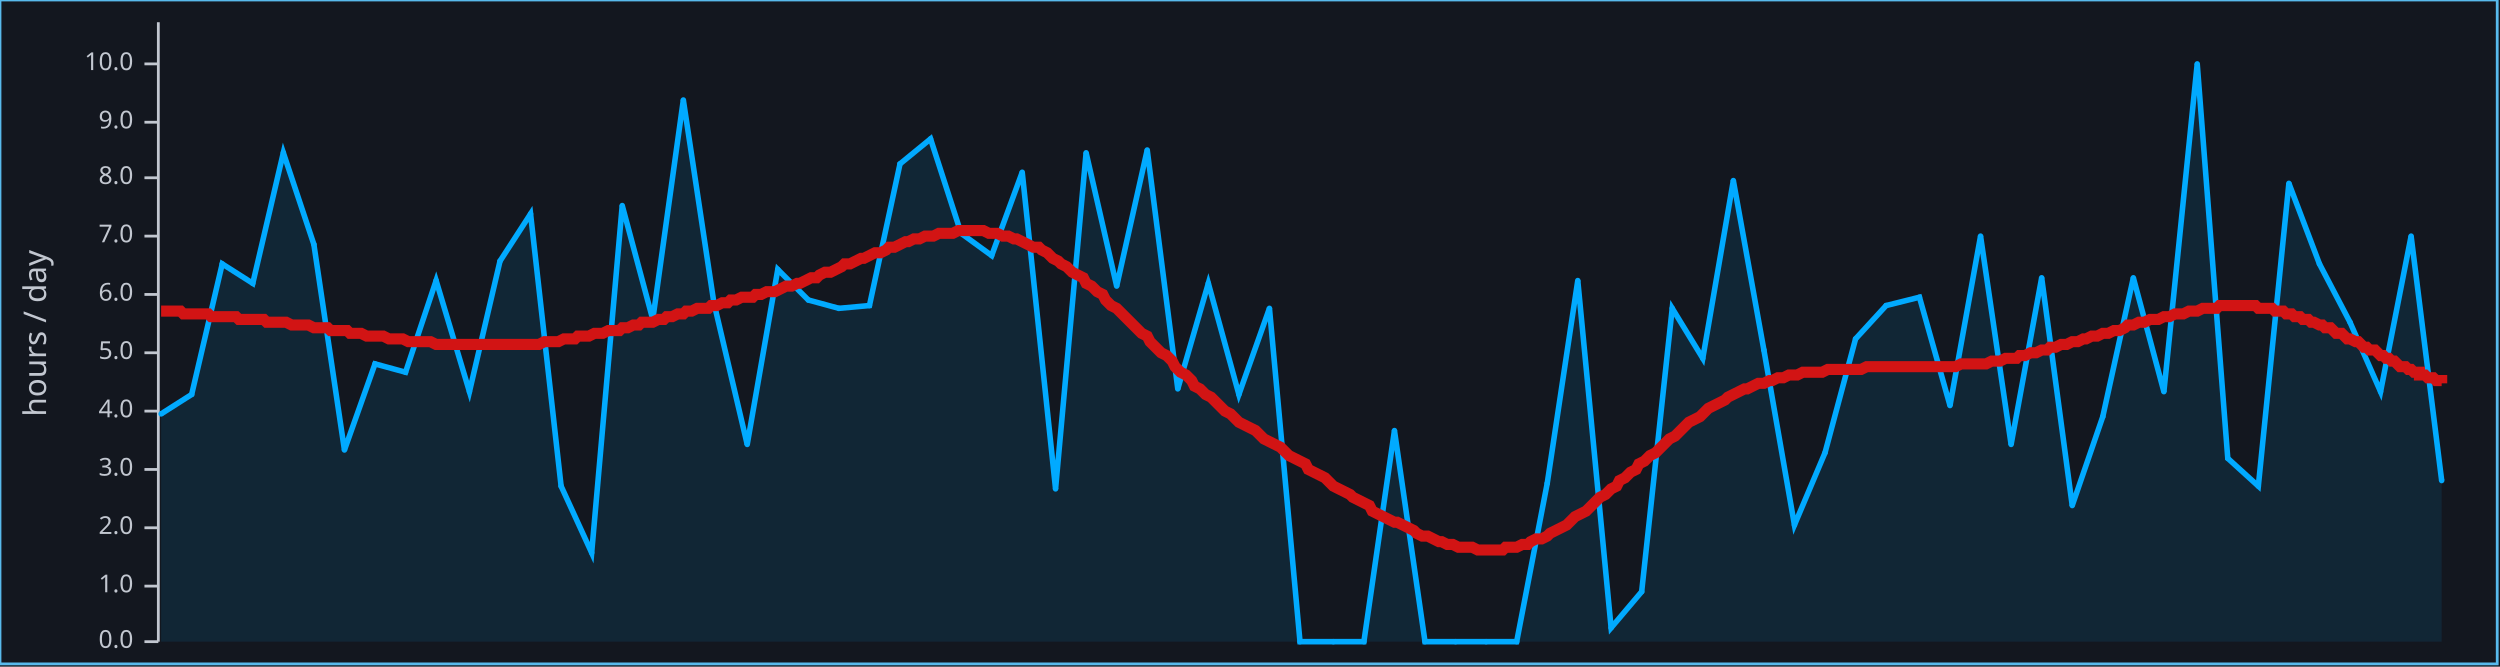
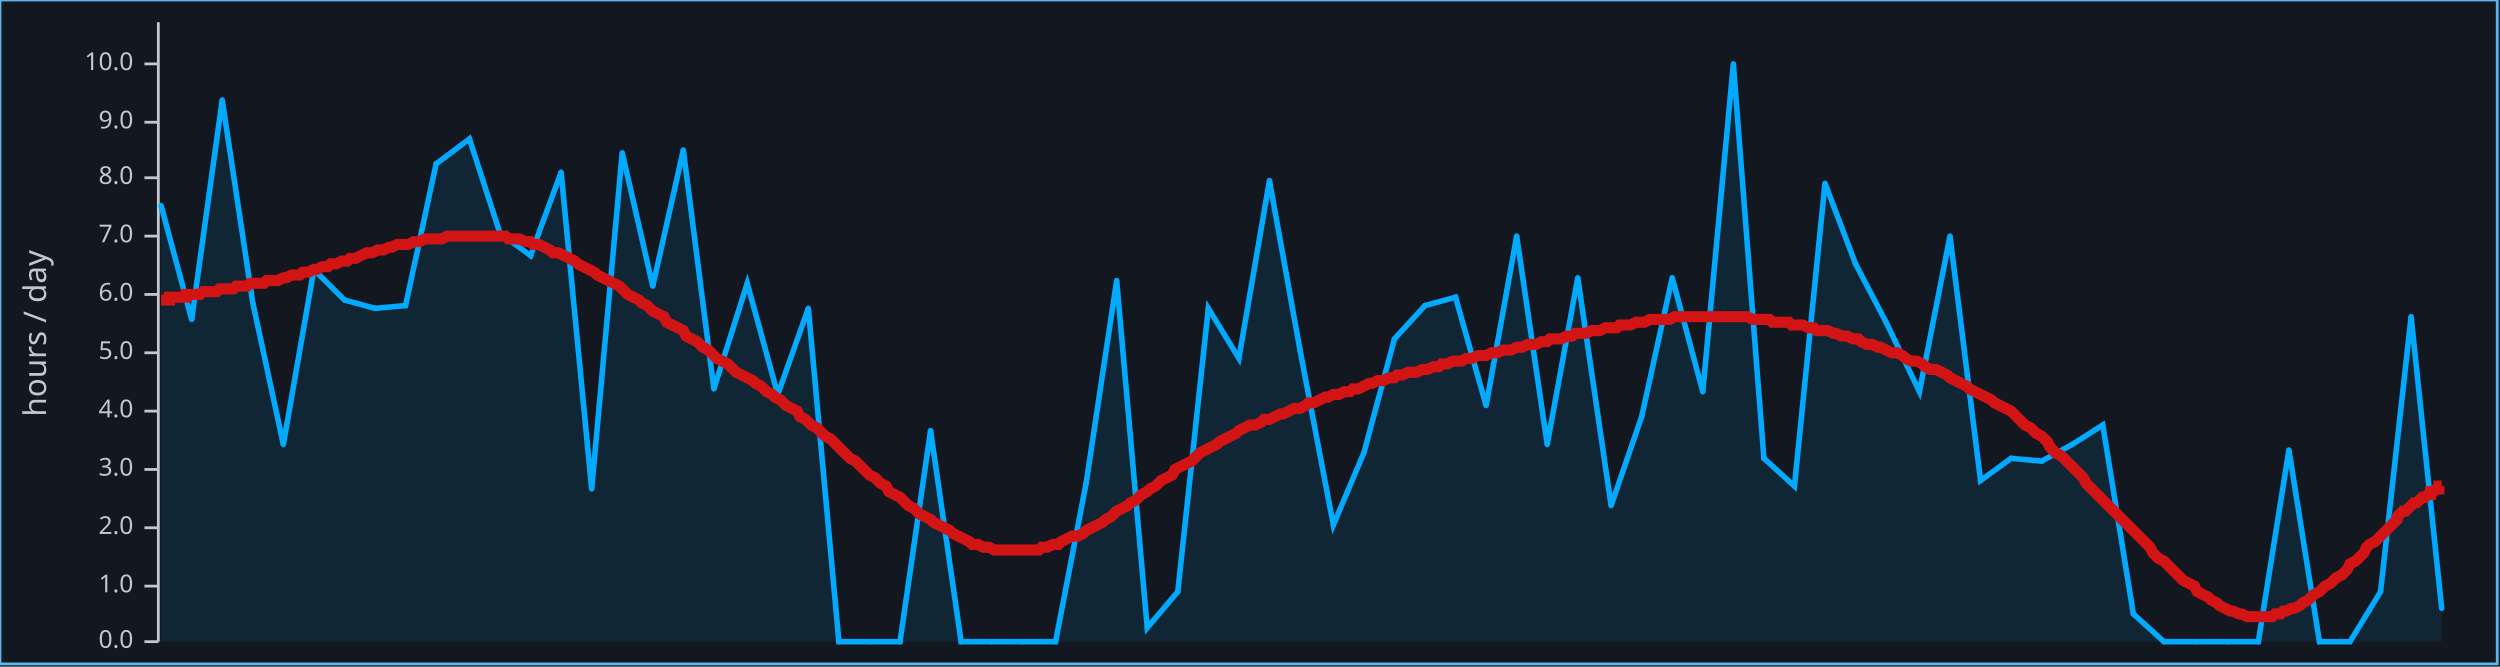
<svg xmlns="http://www.w3.org/2000/svg" width="900" height="240" viewBox="0 0 900 240">
  <rect x="0" y="0" width="900" height="240" opacity="1" fill="#13171F" stroke="none" />
  <rect x="0" y="0" width="899" height="239" opacity="1" fill="none" stroke="#58BAEC" />
  <text x="8" y="120" dy="0.76em" text-anchor="middle" font-family="sans-serif" font-size="11.29" opacity="1" fill="#C2C7D0" transform="rotate(270, 8, 120)">
hours / day
</text>
  <polyline fill="none" opacity="1" stroke="#C2C7D0" stroke-width="1" points="57,8 57,231 " />
  <text x="48" y="231" dy="0.5ex" text-anchor="end" font-family="sans-serif" font-size="8.871" opacity="1" fill="#C2C7D0">
0.0
</text>
  <polyline fill="none" opacity="1" stroke="#C2C7D0" stroke-width="1" points="52,231 57,231 " />
  <text x="48" y="211" dy="0.5ex" text-anchor="end" font-family="sans-serif" font-size="8.871" opacity="1" fill="#C2C7D0">
1.0
</text>
  <polyline fill="none" opacity="1" stroke="#C2C7D0" stroke-width="1" points="52,211 57,211 " />
  <text x="48" y="190" dy="0.5ex" text-anchor="end" font-family="sans-serif" font-size="8.871" opacity="1" fill="#C2C7D0">
2.0
</text>
  <polyline fill="none" opacity="1" stroke="#C2C7D0" stroke-width="1" points="52,190 57,190 " />
  <text x="48" y="169" dy="0.5ex" text-anchor="end" font-family="sans-serif" font-size="8.871" opacity="1" fill="#C2C7D0">
3.0
</text>
  <polyline fill="none" opacity="1" stroke="#C2C7D0" stroke-width="1" points="52,169 57,169 " />
  <text x="48" y="148" dy="0.5ex" text-anchor="end" font-family="sans-serif" font-size="8.871" opacity="1" fill="#C2C7D0">
4.0
</text>
  <polyline fill="none" opacity="1" stroke="#C2C7D0" stroke-width="1" points="52,148 57,148 " />
  <text x="48" y="127" dy="0.5ex" text-anchor="end" font-family="sans-serif" font-size="8.871" opacity="1" fill="#C2C7D0">
5.0
</text>
  <polyline fill="none" opacity="1" stroke="#C2C7D0" stroke-width="1" points="52,127 57,127 " />
  <text x="48" y="106" dy="0.5ex" text-anchor="end" font-family="sans-serif" font-size="8.871" opacity="1" fill="#C2C7D0">
6.0
</text>
  <polyline fill="none" opacity="1" stroke="#C2C7D0" stroke-width="1" points="52,106 57,106 " />
  <text x="48" y="85" dy="0.5ex" text-anchor="end" font-family="sans-serif" font-size="8.871" opacity="1" fill="#C2C7D0">
7.0
</text>
  <polyline fill="none" opacity="1" stroke="#C2C7D0" stroke-width="1" points="52,85 57,85 " />
  <text x="48" y="64" dy="0.5ex" text-anchor="end" font-family="sans-serif" font-size="8.871" opacity="1" fill="#C2C7D0">
8.0
</text>
  <polyline fill="none" opacity="1" stroke="#C2C7D0" stroke-width="1" points="52,64 57,64 " />
  <text x="48" y="44" dy="0.5ex" text-anchor="end" font-family="sans-serif" font-size="8.871" opacity="1" fill="#C2C7D0">
9.0
</text>
  <polyline fill="none" opacity="1" stroke="#C2C7D0" stroke-width="1" points="52,44 57,44 " />
  <text x="48" y="23" dy="0.5ex" text-anchor="end" font-family="sans-serif" font-size="8.871" opacity="1" fill="#C2C7D0">
10.0
</text>
  <polyline fill="none" opacity="1" stroke="#C2C7D0" stroke-width="1" points="52,23 57,23 " />
-   <polygon opacity="0.1" fill="#01AAFF" points="58,149 69,142 80,95 91,102 102,55 113,88 124,162 135,131 146,134 157,101 169,141 180,94 191,77 202,175 213,199 224,74 235,115 246,36 257,109 269,160 280,97 291,108 302,111 313,110 324,59 335,50 346,84 357,92 368,62 380,176 391,55 402,103 413,54 424,140 435,102 446,142 457,111 468,231 480,231 491,231 502,155 513,231 524,231 535,231 546,231 557,174 568,101 580,226 591,213 602,111 613,129 624,65 635,126 646,189 657,163 668,122 679,110 691,107 702,146 713,85 724,160 735,100 746,182 757,150 768,100 779,141 791,23 802,165 813,175 824,66 835,95 846,116 857,141 868,85 879,173 879,231 58,231 " />
-   <polyline fill="none" opacity="1" stroke="#01AAFF" stroke-width="2" points="58,149 69,142 80,95 91,102 102,55 113,88 124,162 135,131 146,134 157,101 169,141 180,94 191,77 202,175 213,199 224,74 235,115 246,36 257,109 269,160 280,97 291,108 302,111 313,110 324,59 335,50 346,84 357,92 368,62 380,176 391,55 402,103 413,54 424,140 435,102 446,142 457,111 468,231 480,231 491,231 502,155 513,231 524,231 535,231 546,231 557,174 568,101 580,226 591,213 602,111 613,129 624,65 635,126 646,189 657,163 668,122 679,110 691,107 702,146 713,85 724,160 735,100 746,182 757,150 768,100 779,141 791,23 802,165 813,175 824,66 835,95 846,116 857,141 868,85 879,173 " />
-   <circle cx="58" cy="149" r="1" opacity="1" fill="#01AAFF" stroke="none" stroke-width="1" />
-   <circle cx="69" cy="142" r="1" opacity="1" fill="#01AAFF" stroke="none" stroke-width="1" />
-   <circle cx="80" cy="95" r="1" opacity="1" fill="#01AAFF" stroke="none" stroke-width="1" />
-   <circle cx="91" cy="102" r="1" opacity="1" fill="#01AAFF" stroke="none" stroke-width="1" />
-   <circle cx="102" cy="55" r="1" opacity="1" fill="#01AAFF" stroke="none" stroke-width="1" />
-   <circle cx="113" cy="88" r="1" opacity="1" fill="#01AAFF" stroke="none" stroke-width="1" />
-   <circle cx="124" cy="162" r="1" opacity="1" fill="#01AAFF" stroke="none" stroke-width="1" />
-   <circle cx="135" cy="131" r="1" opacity="1" fill="#01AAFF" stroke="none" stroke-width="1" />
-   <circle cx="146" cy="134" r="1" opacity="1" fill="#01AAFF" stroke="none" stroke-width="1" />
-   <circle cx="157" cy="101" r="1" opacity="1" fill="#01AAFF" stroke="none" stroke-width="1" />
-   <circle cx="169" cy="141" r="1" opacity="1" fill="#01AAFF" stroke="none" stroke-width="1" />
-   <circle cx="180" cy="94" r="1" opacity="1" fill="#01AAFF" stroke="none" stroke-width="1" />
-   <circle cx="191" cy="77" r="1" opacity="1" fill="#01AAFF" stroke="none" stroke-width="1" />
-   <circle cx="202" cy="175" r="1" opacity="1" fill="#01AAFF" stroke="none" stroke-width="1" />
-   <circle cx="213" cy="199" r="1" opacity="1" fill="#01AAFF" stroke="none" stroke-width="1" />
-   <circle cx="224" cy="74" r="1" opacity="1" fill="#01AAFF" stroke="none" stroke-width="1" />
-   <circle cx="235" cy="115" r="1" opacity="1" fill="#01AAFF" stroke="none" stroke-width="1" />
-   <circle cx="246" cy="36" r="1" opacity="1" fill="#01AAFF" stroke="none" stroke-width="1" />
-   <circle cx="257" cy="109" r="1" opacity="1" fill="#01AAFF" stroke="none" stroke-width="1" />
-   <circle cx="269" cy="160" r="1" opacity="1" fill="#01AAFF" stroke="none" stroke-width="1" />
-   <circle cx="280" cy="97" r="1" opacity="1" fill="#01AAFF" stroke="none" stroke-width="1" />
-   <circle cx="291" cy="108" r="1" opacity="1" fill="#01AAFF" stroke="none" stroke-width="1" />
-   <circle cx="302" cy="111" r="1" opacity="1" fill="#01AAFF" stroke="none" stroke-width="1" />
-   <circle cx="313" cy="110" r="1" opacity="1" fill="#01AAFF" stroke="none" stroke-width="1" />
-   <circle cx="324" cy="59" r="1" opacity="1" fill="#01AAFF" stroke="none" stroke-width="1" />
-   <circle cx="335" cy="50" r="1" opacity="1" fill="#01AAFF" stroke="none" stroke-width="1" />
-   <circle cx="346" cy="84" r="1" opacity="1" fill="#01AAFF" stroke="none" stroke-width="1" />
-   <circle cx="357" cy="92" r="1" opacity="1" fill="#01AAFF" stroke="none" stroke-width="1" />
-   <circle cx="368" cy="62" r="1" opacity="1" fill="#01AAFF" stroke="none" stroke-width="1" />
-   <circle cx="380" cy="176" r="1" opacity="1" fill="#01AAFF" stroke="none" stroke-width="1" />
-   <circle cx="391" cy="55" r="1" opacity="1" fill="#01AAFF" stroke="none" stroke-width="1" />
-   <circle cx="402" cy="103" r="1" opacity="1" fill="#01AAFF" stroke="none" stroke-width="1" />
-   <circle cx="413" cy="54" r="1" opacity="1" fill="#01AAFF" stroke="none" stroke-width="1" />
-   <circle cx="424" cy="140" r="1" opacity="1" fill="#01AAFF" stroke="none" stroke-width="1" />
-   <circle cx="435" cy="102" r="1" opacity="1" fill="#01AAFF" stroke="none" stroke-width="1" />
-   <circle cx="446" cy="142" r="1" opacity="1" fill="#01AAFF" stroke="none" stroke-width="1" />
-   <circle cx="457" cy="111" r="1" opacity="1" fill="#01AAFF" stroke="none" stroke-width="1" />
-   <circle cx="468" cy="231" r="1" opacity="1" fill="#01AAFF" stroke="none" stroke-width="1" />
-   <circle cx="480" cy="231" r="1" opacity="1" fill="#01AAFF" stroke="none" stroke-width="1" />
-   <circle cx="491" cy="231" r="1" opacity="1" fill="#01AAFF" stroke="none" stroke-width="1" />
-   <circle cx="502" cy="155" r="1" opacity="1" fill="#01AAFF" stroke="none" stroke-width="1" />
-   <circle cx="513" cy="231" r="1" opacity="1" fill="#01AAFF" stroke="none" stroke-width="1" />
-   <circle cx="524" cy="231" r="1" opacity="1" fill="#01AAFF" stroke="none" stroke-width="1" />
-   <circle cx="535" cy="231" r="1" opacity="1" fill="#01AAFF" stroke="none" stroke-width="1" />
-   <circle cx="546" cy="231" r="1" opacity="1" fill="#01AAFF" stroke="none" stroke-width="1" />
-   <circle cx="557" cy="174" r="1" opacity="1" fill="#01AAFF" stroke="none" stroke-width="1" />
-   <circle cx="568" cy="101" r="1" opacity="1" fill="#01AAFF" stroke="none" stroke-width="1" />
-   <circle cx="580" cy="226" r="1" opacity="1" fill="#01AAFF" stroke="none" stroke-width="1" />
-   <circle cx="591" cy="213" r="1" opacity="1" fill="#01AAFF" stroke="none" stroke-width="1" />
-   <circle cx="602" cy="111" r="1" opacity="1" fill="#01AAFF" stroke="none" stroke-width="1" />
-   <circle cx="613" cy="129" r="1" opacity="1" fill="#01AAFF" stroke="none" stroke-width="1" />
-   <circle cx="624" cy="65" r="1" opacity="1" fill="#01AAFF" stroke="none" stroke-width="1" />
-   <circle cx="635" cy="126" r="1" opacity="1" fill="#01AAFF" stroke="none" stroke-width="1" />
-   <circle cx="646" cy="189" r="1" opacity="1" fill="#01AAFF" stroke="none" stroke-width="1" />
-   <circle cx="657" cy="163" r="1" opacity="1" fill="#01AAFF" stroke="none" stroke-width="1" />
-   <circle cx="668" cy="122" r="1" opacity="1" fill="#01AAFF" stroke="none" stroke-width="1" />
-   <circle cx="679" cy="110" r="1" opacity="1" fill="#01AAFF" stroke="none" stroke-width="1" />
-   <circle cx="691" cy="107" r="1" opacity="1" fill="#01AAFF" stroke="none" stroke-width="1" />
-   <circle cx="702" cy="146" r="1" opacity="1" fill="#01AAFF" stroke="none" stroke-width="1" />
-   <circle cx="713" cy="85" r="1" opacity="1" fill="#01AAFF" stroke="none" stroke-width="1" />
-   <circle cx="724" cy="160" r="1" opacity="1" fill="#01AAFF" stroke="none" stroke-width="1" />
-   <circle cx="735" cy="100" r="1" opacity="1" fill="#01AAFF" stroke="none" stroke-width="1" />
-   <circle cx="746" cy="182" r="1" opacity="1" fill="#01AAFF" stroke="none" stroke-width="1" />
-   <circle cx="757" cy="150" r="1" opacity="1" fill="#01AAFF" stroke="none" stroke-width="1" />
-   <circle cx="768" cy="100" r="1" opacity="1" fill="#01AAFF" stroke="none" stroke-width="1" />
-   <circle cx="779" cy="141" r="1" opacity="1" fill="#01AAFF" stroke="none" stroke-width="1" />
-   <circle cx="791" cy="23" r="1" opacity="1" fill="#01AAFF" stroke="none" stroke-width="1" />
-   <circle cx="802" cy="165" r="1" opacity="1" fill="#01AAFF" stroke="none" stroke-width="1" />
-   <circle cx="813" cy="175" r="1" opacity="1" fill="#01AAFF" stroke="none" stroke-width="1" />
-   <circle cx="824" cy="66" r="1" opacity="1" fill="#01AAFF" stroke="none" stroke-width="1" />
-   <circle cx="835" cy="95" r="1" opacity="1" fill="#01AAFF" stroke="none" stroke-width="1" />
-   <circle cx="846" cy="116" r="1" opacity="1" fill="#01AAFF" stroke="none" stroke-width="1" />
-   <circle cx="857" cy="141" r="1" opacity="1" fill="#01AAFF" stroke="none" stroke-width="1" />
-   <circle cx="868" cy="85" r="1" opacity="1" fill="#01AAFF" stroke="none" stroke-width="1" />
-   <circle cx="879" cy="173" r="1" opacity="1" fill="#01AAFF" stroke="none" stroke-width="1" />
-   <polyline fill="none" opacity="1" stroke="#D21414" stroke-width="4" points="58,112 58,112 58,112 59,112 59,112 60,112 60,112 61,112 61,112 61,112 62,112 63,112 63,112 64,112 64,112 65,112 65,112 66,113 67,113 67,113 68,113 69,113 69,113 70,113 71,113 71,113 72,113 73,113 74,113 75,113 75,113 76,114 77,114 78,114 79,114 80,114 81,114 82,114 83,114 84,114 85,114 86,115 87,115 88,115 89,115 90,115 91,115 93,115 94,115 95,115 96,116 98,116 99,116 100,116 102,116 103,116 105,117 106,117 108,117 109,117 111,117 113,118 114,118 116,118 118,118 119,119 121,119 123,119 125,119 126,120 128,120 130,120 132,121 134,121 136,121 138,121 140,122 141,122 143,122 145,122 147,123 149,123 151,123 153,123 155,123 157,124 159,124 161,124 163,124 165,124 167,124 169,124 170,124 172,124 174,124 176,124 178,124 180,124 182,124 183,124 185,124 187,124 189,124 191,124 192,124 194,124 196,123 198,123 199,123 201,123 203,122 205,122 207,122 208,121 210,121 212,121 214,120 215,120 217,120 219,119 221,119 223,119 224,118 226,118 228,117 230,117 231,116 233,116 235,116 237,115 239,115 240,114 242,114 244,113 246,113 247,112 249,112 251,111 253,111 255,111 256,110 258,110 260,109 262,109 263,108 265,108 267,107 269,107 271,107 272,106 274,106 276,105 278,105 279,105 281,104 283,103 285,103 287,102 288,102 290,101 292,100 294,100 295,99 297,98 299,98 301,97 303,96 304,95 306,95 308,94 310,93 311,93 313,92 315,91 317,91 319,90 320,89 322,89 324,88 326,87 327,87 329,86 331,86 333,85 335,85 336,85 338,84 340,84 342,84 343,84 345,83 347,83 349,83 350,83 352,83 354,83 356,84 358,84 359,84 361,85 363,85 365,86 366,86 368,87 370,88 372,89 374,89 375,90 377,91 379,93 381,94 382,95 384,96 386,98 388,99 390,100 391,102 393,103 395,105 397,106 398,108 400,110 402,111 404,113 406,115 407,116 409,118 411,120 413,121 414,123 416,125 418,127 420,128 422,130 423,132 425,134 427,135 429,137 430,139 432,140 434,142 436,143 438,145 439,146 441,148 443,149 445,151 446,152 448,153 450,154 452,155 454,157 455,158 457,159 459,160 461,161 462,162 464,164 466,165 468,166 470,167 471,169 473,170 475,171 477,172 478,173 480,175 482,176 484,177 486,178 487,179 489,180 491,181 493,182 494,184 496,185 498,186 500,187 502,188 503,188 505,189 507,190 509,191 510,192 512,193 514,193 516,194 518,195 519,195 521,196 523,196 525,197 526,197 528,197 530,197 532,198 534,198 535,198 537,198 539,198 541,198 542,197 544,197 546,197 548,196 550,196 551,195 553,194 555,194 557,193 558,192 560,191 562,190 564,189 566,187 567,186 569,185 571,184 573,182 574,181 576,179 578,178 580,176 582,175 583,173 585,172 587,170 589,169 590,167 592,166 594,164 596,163 598,161 599,160 601,158 603,157 605,155 606,154 608,152 610,151 612,150 614,148 615,147 617,146 619,145 621,144 622,143 624,142 626,141 628,140 629,140 631,139 633,138 635,138 637,137 638,137 640,136 642,136 644,135 645,135 647,135 649,134 651,134 653,134 654,134 656,134 658,133 660,133 661,133 663,133 665,133 667,133 669,133 670,133 672,132 674,132 676,132 677,132 679,132 681,132 683,132 685,132 686,132 688,132 690,132 692,132 693,132 695,132 697,132 699,132 701,132 702,132 704,132 706,131 708,131 709,131 711,131 713,131 715,131 717,130 718,130 720,130 722,129 724,129 726,129 727,128 729,128 731,127 733,127 735,126 737,126 738,125 740,125 742,124 744,124 746,123 748,123 750,122 751,122 753,121 755,121 757,120 759,120 761,119 763,119 765,118 766,117 768,117 770,116 772,116 774,115 775,115 777,115 779,114 781,114 783,113 784,113 786,113 788,112 790,112 791,112 793,111 795,111 796,111 798,111 799,110 801,110 803,110 804,110 806,110 807,110 809,110 810,110 812,110 813,111 815,111 816,111 818,111 819,112 821,112 822,112 823,113 825,113 826,114 828,114 829,115 831,115 832,116 833,116 835,117 836,117 837,118 839,118 840,119 841,120 843,120 844,121 845,122 846,122 848,123 849,123 850,124 851,125 852,125 853,126 855,126 856,127 857,128 858,128 859,129 860,129 861,130 862,130 863,131 863,131 864,132 865,132 866,132 867,133 868,133 868,133 869,134 870,134 870,134 871,134 871,135 872,135 873,135 873,135 873,135 874,136 874,136 875,136 875,136 875,136 876,136 876,136 876,136 876,136 877,137 877,137 877,137 877,137 877,137 878,137 878,137 878,137 878,137 878,137 878,137 878,137 878,137 878,137 878,137 878,137 878,137 879,137 879,137 879,137 879,137 879,137 879,137 879,137 879,137 879,137 879,137 879,137 879,137 879,138 879,138 879,138 " />
+   <polygon opacity="0.1" fill="#01AAFF" points="58,74 69,115 80,36 91,109 102,160 113,97 124,108 135,111 146,110 157,59 169,50 180,84 191,92 202,62 213,176 224,55 235,103 246,54 257,140 269,102 280,142 291,111 302,231 313,231 324,231 335,155 346,231 357,231 368,231 380,231 391,174 402,101 413,226 424,213 435,111 446,129 457,65 468,126 480,189 491,163 502,122 513,110 524,107 535,146 546,85 557,160 568,100 580,182 591,150 602,100 613,141 624,23 635,165 646,175 657,66 668,95 679,116 691,141 702,85 713,173 724,165 735,166 746,160 757,153 768,221 779,231 791,231 802,231 813,231 824,162 835,231 846,231 857,213 868,114 879,219 879,231 58,231 " />
+   <polyline fill="none" opacity="1" stroke="#01AAFF" stroke-width="2" points="58,74 69,115 80,36 91,109 102,160 113,97 124,108 135,111 146,110 157,59 169,50 180,84 191,92 202,62 213,176 224,55 235,103 246,54 257,140 269,102 280,142 291,111 302,231 313,231 324,231 335,155 346,231 357,231 368,231 380,231 391,174 402,101 413,226 424,213 435,111 446,129 457,65 468,126 480,189 491,163 502,122 513,110 524,107 535,146 546,85 557,160 568,100 580,182 591,150 602,100 613,141 624,23 635,165 646,175 657,66 668,95 679,116 691,141 702,85 713,173 724,165 735,166 746,160 757,153 768,221 779,231 791,231 802,231 813,231 824,162 835,231 846,231 857,213 868,114 879,219 " />
+   <circle cx="58" cy="74" r="1" opacity="1" fill="#01AAFF" stroke="none" stroke-width="1" />
+   <circle cx="69" cy="115" r="1" opacity="1" fill="#01AAFF" stroke="none" stroke-width="1" />
+   <circle cx="80" cy="36" r="1" opacity="1" fill="#01AAFF" stroke="none" stroke-width="1" />
+   <circle cx="91" cy="109" r="1" opacity="1" fill="#01AAFF" stroke="none" stroke-width="1" />
+   <circle cx="102" cy="160" r="1" opacity="1" fill="#01AAFF" stroke="none" stroke-width="1" />
+   <circle cx="113" cy="97" r="1" opacity="1" fill="#01AAFF" stroke="none" stroke-width="1" />
+   <circle cx="124" cy="108" r="1" opacity="1" fill="#01AAFF" stroke="none" stroke-width="1" />
+   <circle cx="135" cy="111" r="1" opacity="1" fill="#01AAFF" stroke="none" stroke-width="1" />
+   <circle cx="146" cy="110" r="1" opacity="1" fill="#01AAFF" stroke="none" stroke-width="1" />
+   <circle cx="157" cy="59" r="1" opacity="1" fill="#01AAFF" stroke="none" stroke-width="1" />
+   <circle cx="169" cy="50" r="1" opacity="1" fill="#01AAFF" stroke="none" stroke-width="1" />
+   <circle cx="180" cy="84" r="1" opacity="1" fill="#01AAFF" stroke="none" stroke-width="1" />
+   <circle cx="191" cy="92" r="1" opacity="1" fill="#01AAFF" stroke="none" stroke-width="1" />
+   <circle cx="202" cy="62" r="1" opacity="1" fill="#01AAFF" stroke="none" stroke-width="1" />
+   <circle cx="213" cy="176" r="1" opacity="1" fill="#01AAFF" stroke="none" stroke-width="1" />
+   <circle cx="224" cy="55" r="1" opacity="1" fill="#01AAFF" stroke="none" stroke-width="1" />
+   <circle cx="235" cy="103" r="1" opacity="1" fill="#01AAFF" stroke="none" stroke-width="1" />
+   <circle cx="246" cy="54" r="1" opacity="1" fill="#01AAFF" stroke="none" stroke-width="1" />
+   <circle cx="257" cy="140" r="1" opacity="1" fill="#01AAFF" stroke="none" stroke-width="1" />
+   <circle cx="269" cy="102" r="1" opacity="1" fill="#01AAFF" stroke="none" stroke-width="1" />
+   <circle cx="280" cy="142" r="1" opacity="1" fill="#01AAFF" stroke="none" stroke-width="1" />
+   <circle cx="291" cy="111" r="1" opacity="1" fill="#01AAFF" stroke="none" stroke-width="1" />
+   <circle cx="302" cy="231" r="1" opacity="1" fill="#01AAFF" stroke="none" stroke-width="1" />
+   <circle cx="313" cy="231" r="1" opacity="1" fill="#01AAFF" stroke="none" stroke-width="1" />
+   <circle cx="324" cy="231" r="1" opacity="1" fill="#01AAFF" stroke="none" stroke-width="1" />
+   <circle cx="335" cy="155" r="1" opacity="1" fill="#01AAFF" stroke="none" stroke-width="1" />
+   <circle cx="346" cy="231" r="1" opacity="1" fill="#01AAFF" stroke="none" stroke-width="1" />
+   <circle cx="357" cy="231" r="1" opacity="1" fill="#01AAFF" stroke="none" stroke-width="1" />
+   <circle cx="368" cy="231" r="1" opacity="1" fill="#01AAFF" stroke="none" stroke-width="1" />
+   <circle cx="380" cy="231" r="1" opacity="1" fill="#01AAFF" stroke="none" stroke-width="1" />
+   <circle cx="391" cy="174" r="1" opacity="1" fill="#01AAFF" stroke="none" stroke-width="1" />
+   <circle cx="402" cy="101" r="1" opacity="1" fill="#01AAFF" stroke="none" stroke-width="1" />
+   <circle cx="413" cy="226" r="1" opacity="1" fill="#01AAFF" stroke="none" stroke-width="1" />
+   <circle cx="424" cy="213" r="1" opacity="1" fill="#01AAFF" stroke="none" stroke-width="1" />
+   <circle cx="435" cy="111" r="1" opacity="1" fill="#01AAFF" stroke="none" stroke-width="1" />
+   <circle cx="446" cy="129" r="1" opacity="1" fill="#01AAFF" stroke="none" stroke-width="1" />
+   <circle cx="457" cy="65" r="1" opacity="1" fill="#01AAFF" stroke="none" stroke-width="1" />
+   <circle cx="468" cy="126" r="1" opacity="1" fill="#01AAFF" stroke="none" stroke-width="1" />
+   <circle cx="480" cy="189" r="1" opacity="1" fill="#01AAFF" stroke="none" stroke-width="1" />
+   <circle cx="491" cy="163" r="1" opacity="1" fill="#01AAFF" stroke="none" stroke-width="1" />
+   <circle cx="502" cy="122" r="1" opacity="1" fill="#01AAFF" stroke="none" stroke-width="1" />
+   <circle cx="513" cy="110" r="1" opacity="1" fill="#01AAFF" stroke="none" stroke-width="1" />
+   <circle cx="524" cy="107" r="1" opacity="1" fill="#01AAFF" stroke="none" stroke-width="1" />
+   <circle cx="535" cy="146" r="1" opacity="1" fill="#01AAFF" stroke="none" stroke-width="1" />
+   <circle cx="546" cy="85" r="1" opacity="1" fill="#01AAFF" stroke="none" stroke-width="1" />
+   <circle cx="557" cy="160" r="1" opacity="1" fill="#01AAFF" stroke="none" stroke-width="1" />
+   <circle cx="568" cy="100" r="1" opacity="1" fill="#01AAFF" stroke="none" stroke-width="1" />
+   <circle cx="580" cy="182" r="1" opacity="1" fill="#01AAFF" stroke="none" stroke-width="1" />
+   <circle cx="591" cy="150" r="1" opacity="1" fill="#01AAFF" stroke="none" stroke-width="1" />
+   <circle cx="602" cy="100" r="1" opacity="1" fill="#01AAFF" stroke="none" stroke-width="1" />
+   <circle cx="613" cy="141" r="1" opacity="1" fill="#01AAFF" stroke="none" stroke-width="1" />
+   <circle cx="624" cy="23" r="1" opacity="1" fill="#01AAFF" stroke="none" stroke-width="1" />
+   <circle cx="635" cy="165" r="1" opacity="1" fill="#01AAFF" stroke="none" stroke-width="1" />
+   <circle cx="646" cy="175" r="1" opacity="1" fill="#01AAFF" stroke="none" stroke-width="1" />
+   <circle cx="657" cy="66" r="1" opacity="1" fill="#01AAFF" stroke="none" stroke-width="1" />
+   <circle cx="668" cy="95" r="1" opacity="1" fill="#01AAFF" stroke="none" stroke-width="1" />
+   <circle cx="679" cy="116" r="1" opacity="1" fill="#01AAFF" stroke="none" stroke-width="1" />
+   <circle cx="691" cy="141" r="1" opacity="1" fill="#01AAFF" stroke="none" stroke-width="1" />
+   <circle cx="702" cy="85" r="1" opacity="1" fill="#01AAFF" stroke="none" stroke-width="1" />
+   <circle cx="713" cy="173" r="1" opacity="1" fill="#01AAFF" stroke="none" stroke-width="1" />
+   <circle cx="724" cy="165" r="1" opacity="1" fill="#01AAFF" stroke="none" stroke-width="1" />
+   <circle cx="735" cy="166" r="1" opacity="1" fill="#01AAFF" stroke="none" stroke-width="1" />
+   <circle cx="746" cy="160" r="1" opacity="1" fill="#01AAFF" stroke="none" stroke-width="1" />
+   <circle cx="757" cy="153" r="1" opacity="1" fill="#01AAFF" stroke="none" stroke-width="1" />
+   <circle cx="768" cy="221" r="1" opacity="1" fill="#01AAFF" stroke="none" stroke-width="1" />
+   <circle cx="779" cy="231" r="1" opacity="1" fill="#01AAFF" stroke="none" stroke-width="1" />
+   <circle cx="791" cy="231" r="1" opacity="1" fill="#01AAFF" stroke="none" stroke-width="1" />
+   <circle cx="802" cy="231" r="1" opacity="1" fill="#01AAFF" stroke="none" stroke-width="1" />
+   <circle cx="813" cy="231" r="1" opacity="1" fill="#01AAFF" stroke="none" stroke-width="1" />
+   <circle cx="824" cy="162" r="1" opacity="1" fill="#01AAFF" stroke="none" stroke-width="1" />
+   <circle cx="835" cy="231" r="1" opacity="1" fill="#01AAFF" stroke="none" stroke-width="1" />
+   <circle cx="846" cy="231" r="1" opacity="1" fill="#01AAFF" stroke="none" stroke-width="1" />
+   <circle cx="857" cy="213" r="1" opacity="1" fill="#01AAFF" stroke="none" stroke-width="1" />
+   <circle cx="868" cy="114" r="1" opacity="1" fill="#01AAFF" stroke="none" stroke-width="1" />
+   <circle cx="879" cy="219" r="1" opacity="1" fill="#01AAFF" stroke="none" stroke-width="1" />
+   <polyline fill="none" opacity="1" stroke="#D21414" stroke-width="4" points="58,108 58,108 58,108 59,108 59,108 60,108 60,108 61,108 61,108 61,107 62,107 63,107 63,107 64,107 64,107 65,107 65,107 66,107 67,107 67,106 68,106 69,106 69,106 70,106 71,106 71,106 72,106 73,105 74,105 75,105 75,105 76,105 77,105 78,105 79,104 80,104 81,104 82,104 83,104 84,104 85,103 86,103 87,103 88,103 89,103 90,102 91,102 93,102 94,102 95,102 96,101 98,101 99,101 100,101 102,100 103,100 105,99 106,99 108,99 109,98 111,98 113,97 114,97 116,96 118,96 119,95 121,95 123,94 125,94 126,93 128,93 130,92 132,91 134,91 136,90 138,90 140,89 141,89 143,88 145,88 147,88 149,87 151,87 153,86 155,86 157,86 159,86 161,85 163,85 165,85 167,85 169,85 170,85 172,85 174,85 176,85 178,85 180,85 182,85 183,86 185,86 187,86 189,87 191,87 192,88 194,88 196,89 198,90 199,91 201,91 203,92 205,93 207,94 208,95 210,96 212,97 214,98 215,99 217,100 219,101 221,102 223,103 224,104 226,106 228,107 230,108 231,109 233,110 235,112 237,113 239,114 240,116 242,117 244,118 246,119 247,121 249,122 251,123 253,125 255,126 256,127 258,129 260,130 262,131 263,132 265,134 267,135 269,136 271,137 272,138 274,139 276,141 278,142 279,143 281,144 283,146 285,147 287,148 288,150 290,151 292,153 294,154 295,155 297,157 299,158 301,160 303,162 304,163 306,165 308,166 310,168 311,169 313,171 315,172 317,174 319,175 320,177 322,178 324,179 326,181 327,182 329,183 331,185 333,186 335,187 336,188 338,189 340,190 342,191 343,192 345,193 347,194 349,195 350,196 352,196 354,197 356,197 358,198 359,198 361,198 363,198 365,198 366,198 368,198 370,198 372,198 374,198 375,197 377,197 379,196 381,196 382,195 384,194 386,193 388,193 390,192 391,191 393,190 395,189 397,188 398,187 400,186 402,184 404,183 406,182 407,181 409,180 411,178 413,177 414,176 416,175 418,173 420,172 422,171 423,169 425,168 427,167 429,166 430,165 432,163 434,162 436,161 438,160 439,159 441,158 443,157 445,156 446,155 448,154 450,153 452,153 454,152 455,151 457,151 459,150 461,149 462,149 464,148 466,147 468,147 470,146 471,145 473,145 475,144 477,143 478,143 480,142 482,142 484,141 486,141 487,140 489,140 491,139 493,138 494,138 496,137 498,137 500,136 502,136 503,135 505,135 507,134 509,134 510,134 512,133 514,133 516,132 518,132 519,131 521,131 523,130 525,130 526,130 528,129 530,129 532,128 534,128 535,128 537,127 539,127 541,126 542,126 544,126 546,125 548,125 550,124 551,124 553,124 555,123 557,123 558,122 560,122 562,122 564,121 566,121 567,120 569,120 571,120 573,119 574,119 576,119 578,118 580,118 582,118 583,117 585,117 587,117 589,116 590,116 592,116 594,115 596,115 598,115 599,115 601,115 603,114 605,114 606,114 608,114 610,114 612,114 614,114 615,114 617,114 619,114 621,114 622,114 624,114 626,114 628,114 629,114 631,115 633,115 635,115 637,115 638,116 640,116 642,116 644,116 645,117 647,117 649,117 651,118 653,118 654,119 656,119 658,119 660,120 661,120 663,121 665,121 667,122 669,122 670,123 672,124 674,124 676,125 677,125 679,126 681,127 683,127 685,128 686,129 688,130 690,130 692,131 693,132 695,133 697,133 699,134 701,135 702,136 704,137 706,138 708,139 709,140 711,141 713,142 715,143 717,144 718,145 720,146 722,147 724,148 726,150 727,151 729,153 731,154 733,156 735,157 737,159 738,161 740,163 742,164 744,166 746,168 748,170 750,172 751,174 753,176 755,178 757,180 759,182 761,184 763,186 765,188 766,189 768,191 770,193 772,195 774,197 775,199 777,201 779,202 781,204 783,206 784,207 786,209 788,210 790,211 791,213 793,214 795,215 796,216 798,217 799,218 801,219 803,220 804,220 806,221 807,221 809,222 810,222 812,222 813,222 815,222 816,222 818,222 819,221 821,221 822,220 823,220 825,219 826,219 828,218 829,217 831,216 832,215 833,214 835,213 836,212 837,211 839,210 840,209 841,208 843,207 844,206 845,205 846,203 848,202 849,201 850,200 851,199 852,197 853,196 855,195 856,194 857,193 858,192 859,191 860,190 861,189 862,188 863,187 863,186 864,185 865,184 866,184 867,183 868,182 868,182 869,181 870,181 870,181 871,180 871,180 872,179 873,179 873,179 873,179 874,178 874,178 875,178 875,178 875,177 876,177 876,177 876,177 876,177 877,176 877,176 877,176 877,176 877,176 878,176 878,176 878,176 878,176 878,176 878,176 878,175 878,175 878,175 878,175 878,175 878,175 879,175 879,175 879,175 879,175 879,175 879,175 879,175 879,175 879,175 879,175 879,175 879,175 879,175 879,175 879,175 " />
</svg>
